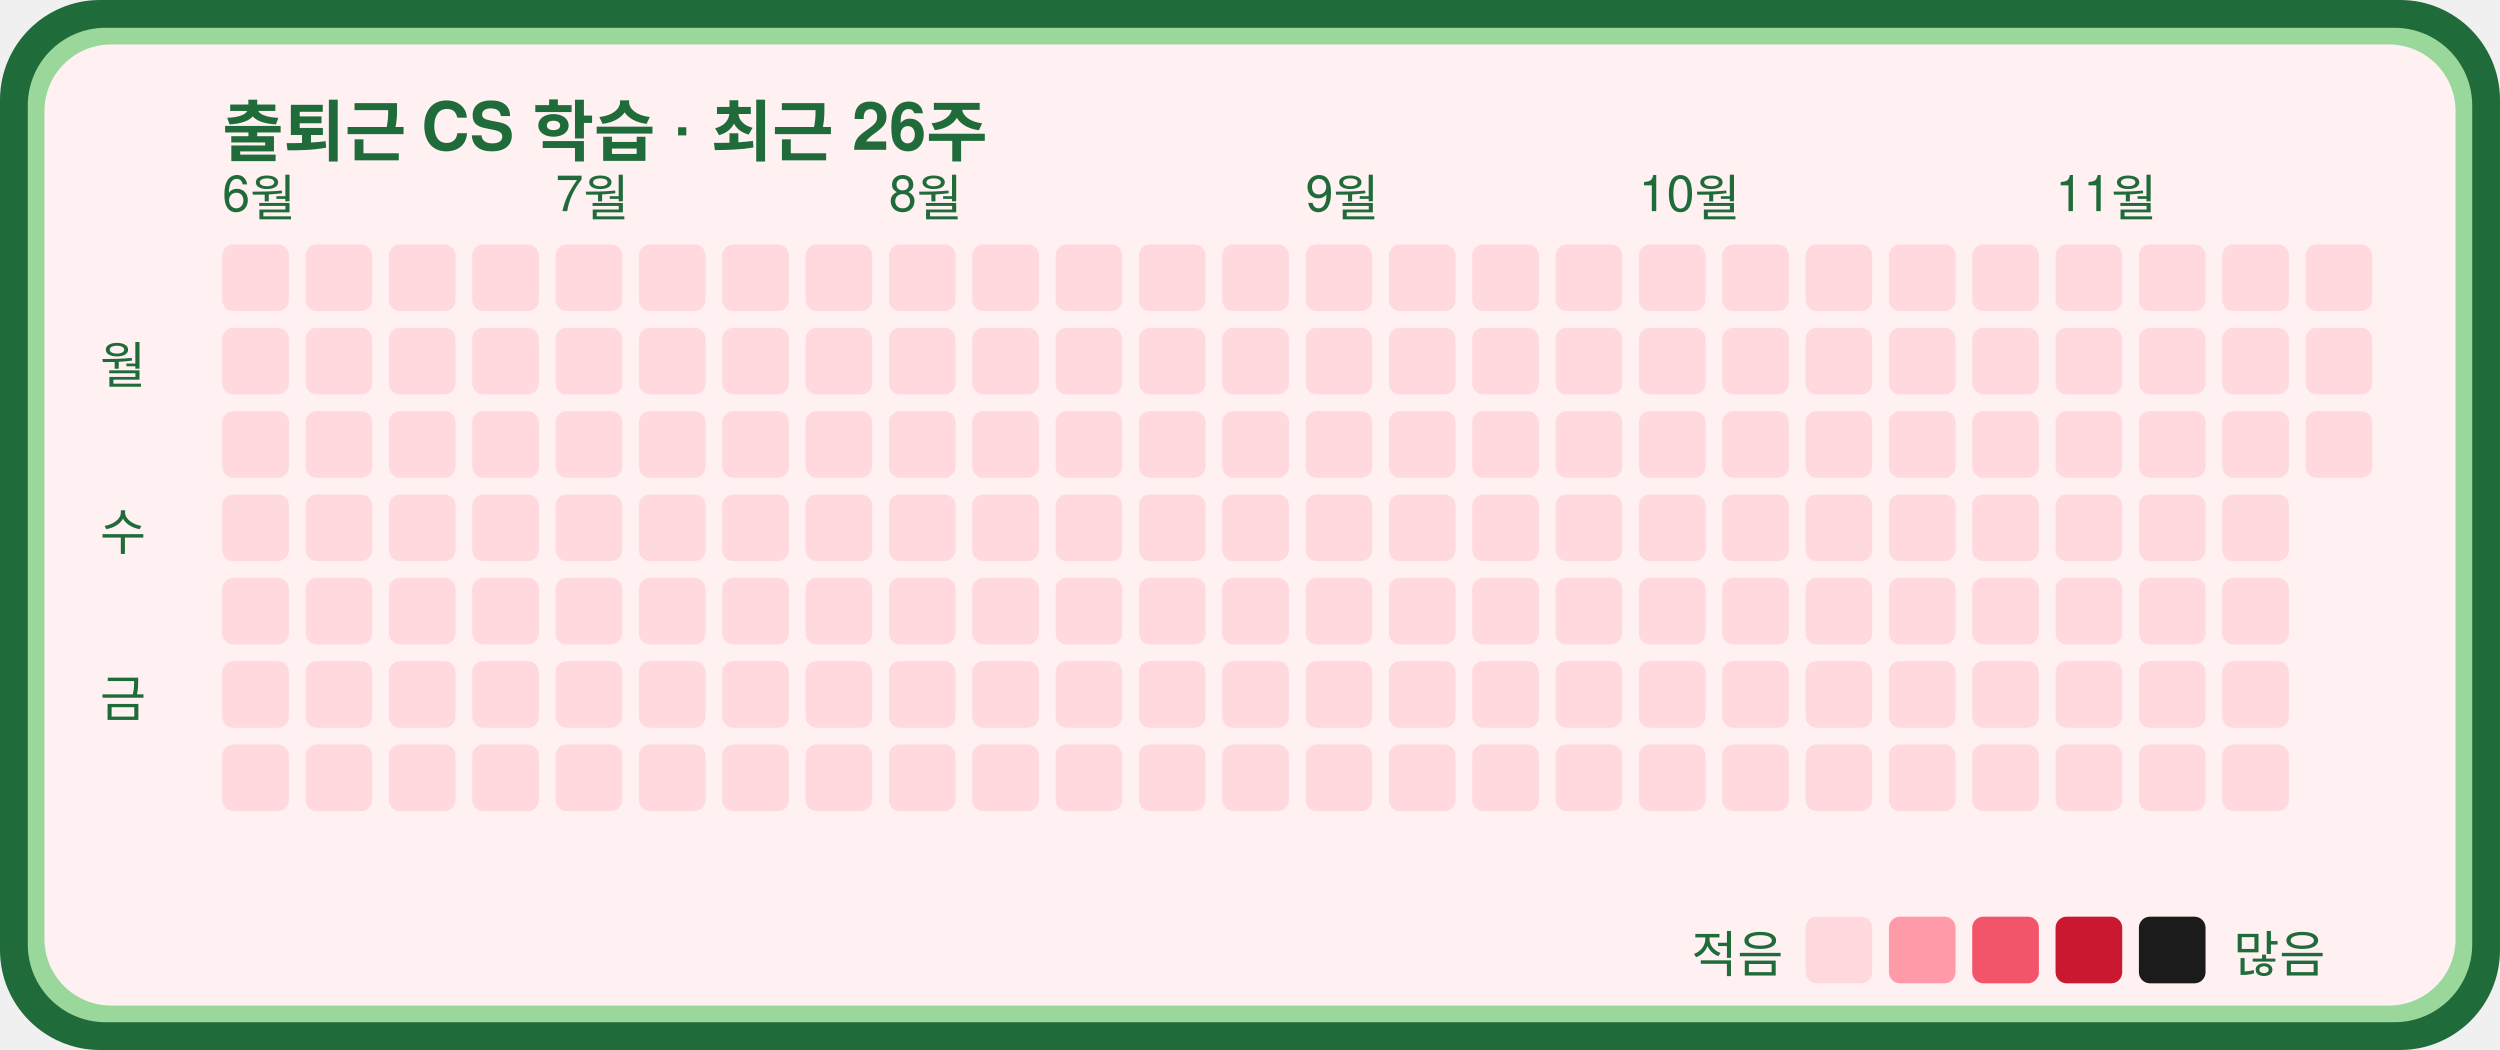
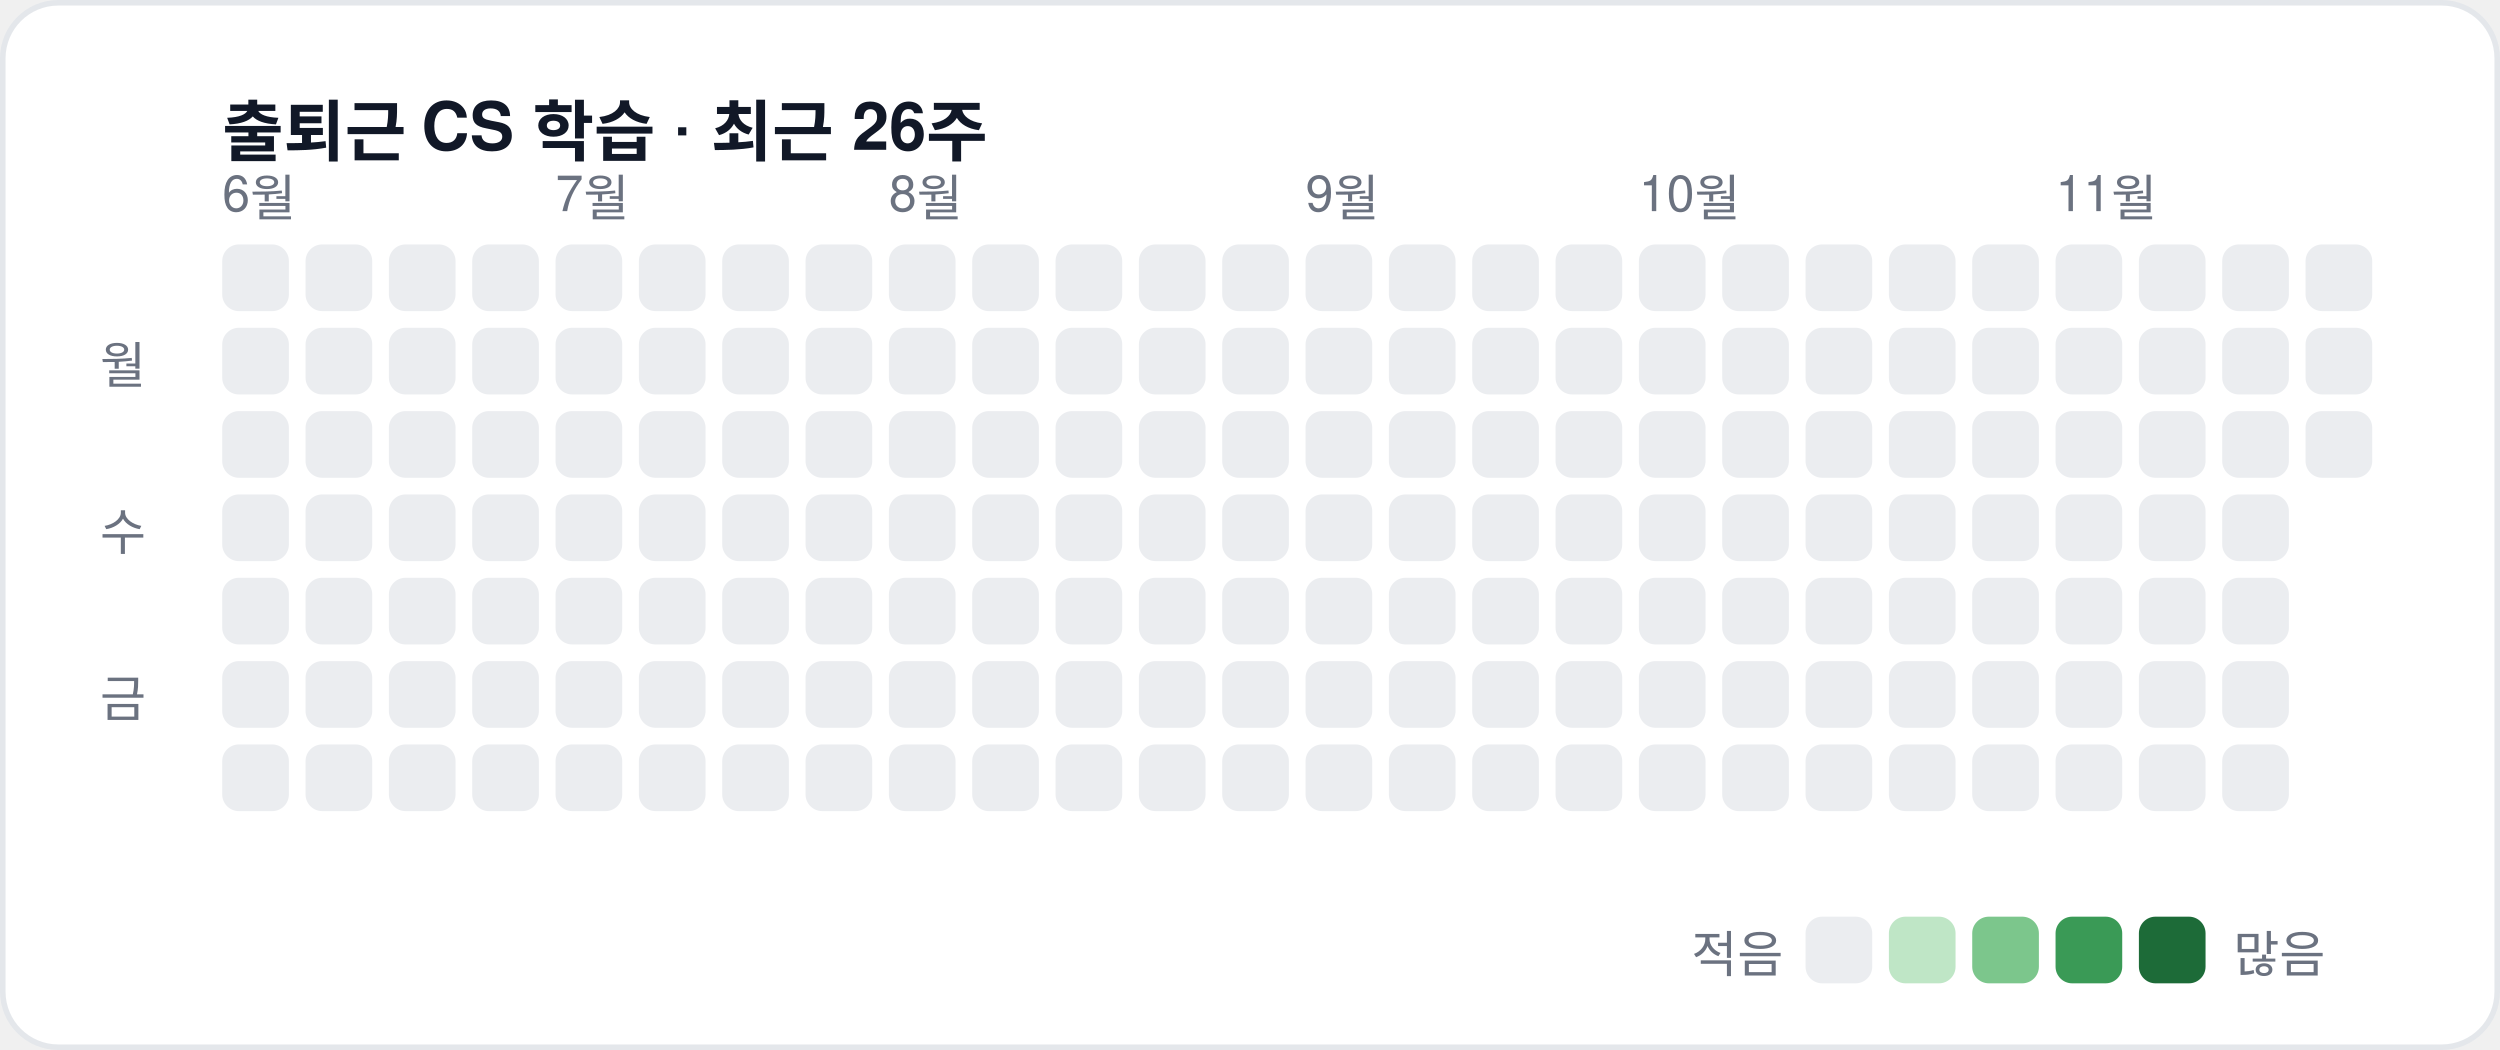
<svg xmlns="http://www.w3.org/2000/svg" width="450" height="189" viewBox="0 0 450 189" font-family="-apple-system,Segoe UI,Helvetica,Arial,sans-serif">
-   <rect x="0" y="0" width="450" height="189" rx="18" fill="#1f6b3a" />
-   <rect x="5" y="5" width="440" height="179" rx="14" fill="#9ad79a" />
-   <rect x="8" y="8" width="434" height="173" rx="12" fill="#fff1f2" />
-   <text x="40" y="28" font-size="12" font-weight="700" fill="#1f6b3a">출퇴근 CS 학습 · 최근 26주</text>
-   <text x="18" y="69" font-size="9" fill="#1f6b3a">월</text>
-   <text x="18" y="99" font-size="9" fill="#1f6b3a">수</text>
-   <text x="18" y="129" font-size="9" fill="#1f6b3a">금</text>
-   <text x="40" y="38" font-size="9" fill="#1f6b3a">6월</text>
-   <rect x="40" y="44" width="12" height="12" rx="2" fill="#ffd9dd" />
-   <rect x="40" y="59" width="12" height="12" rx="2" fill="#ffd9dd" />
-   <rect x="40" y="74" width="12" height="12" rx="2" fill="#ffd9dd" />
-   <rect x="40" y="89" width="12" height="12" rx="2" fill="#ffd9dd" />
-   <rect x="40" y="104" width="12" height="12" rx="2" fill="#ffd9dd" />
-   <rect x="40" y="119" width="12" height="12" rx="2" fill="#ffd9dd" />
-   <rect x="40" y="134" width="12" height="12" rx="2" fill="#ffd9dd" />
-   <rect x="55" y="44" width="12" height="12" rx="2" fill="#ffd9dd" />
-   <rect x="55" y="59" width="12" height="12" rx="2" fill="#ffd9dd" />
-   <rect x="55" y="74" width="12" height="12" rx="2" fill="#ffd9dd" />
-   <rect x="55" y="89" width="12" height="12" rx="2" fill="#ffd9dd" />
-   <rect x="55" y="104" width="12" height="12" rx="2" fill="#ffd9dd" />
-   <rect x="55" y="119" width="12" height="12" rx="2" fill="#ffd9dd" />
-   <rect x="55" y="134" width="12" height="12" rx="2" fill="#ffd9dd" />
-   <rect x="70" y="44" width="12" height="12" rx="2" fill="#ffd9dd" />
-   <rect x="70" y="59" width="12" height="12" rx="2" fill="#ffd9dd" />
-   <rect x="70" y="74" width="12" height="12" rx="2" fill="#ffd9dd" />
-   <rect x="70" y="89" width="12" height="12" rx="2" fill="#ffd9dd" />
-   <rect x="70" y="104" width="12" height="12" rx="2" fill="#ffd9dd" />
-   <rect x="70" y="119" width="12" height="12" rx="2" fill="#ffd9dd" />
-   <rect x="70" y="134" width="12" height="12" rx="2" fill="#ffd9dd" />
-   <rect x="85" y="44" width="12" height="12" rx="2" fill="#ffd9dd" />
-   <rect x="85" y="59" width="12" height="12" rx="2" fill="#ffd9dd" />
-   <rect x="85" y="74" width="12" height="12" rx="2" fill="#ffd9dd" />
-   <rect x="85" y="89" width="12" height="12" rx="2" fill="#ffd9dd" />
-   <rect x="85" y="104" width="12" height="12" rx="2" fill="#ffd9dd" />
-   <rect x="85" y="119" width="12" height="12" rx="2" fill="#ffd9dd" />
-   <rect x="85" y="134" width="12" height="12" rx="2" fill="#ffd9dd" />
-   <text x="100" y="38" font-size="9" fill="#1f6b3a">7월</text>
-   <rect x="100" y="44" width="12" height="12" rx="2" fill="#ffd9dd" />
-   <rect x="100" y="59" width="12" height="12" rx="2" fill="#ffd9dd" />
-   <rect x="100" y="74" width="12" height="12" rx="2" fill="#ffd9dd" />
-   <rect x="100" y="89" width="12" height="12" rx="2" fill="#ffd9dd" />
-   <rect x="100" y="104" width="12" height="12" rx="2" fill="#ffd9dd" />
-   <rect x="100" y="119" width="12" height="12" rx="2" fill="#ffd9dd" />
-   <rect x="100" y="134" width="12" height="12" rx="2" fill="#ffd9dd" />
-   <rect x="115" y="44" width="12" height="12" rx="2" fill="#ffd9dd" />
-   <rect x="115" y="59" width="12" height="12" rx="2" fill="#ffd9dd" />
-   <rect x="115" y="74" width="12" height="12" rx="2" fill="#ffd9dd" />
-   <rect x="115" y="89" width="12" height="12" rx="2" fill="#ffd9dd" />
-   <rect x="115" y="104" width="12" height="12" rx="2" fill="#ffd9dd" />
-   <rect x="115" y="119" width="12" height="12" rx="2" fill="#ffd9dd" />
-   <rect x="115" y="134" width="12" height="12" rx="2" fill="#ffd9dd" />
-   <rect x="130" y="44" width="12" height="12" rx="2" fill="#ffd9dd" />
-   <rect x="130" y="59" width="12" height="12" rx="2" fill="#ffd9dd" />
-   <rect x="130" y="74" width="12" height="12" rx="2" fill="#ffd9dd" />
-   <rect x="130" y="89" width="12" height="12" rx="2" fill="#ffd9dd" />
-   <rect x="130" y="104" width="12" height="12" rx="2" fill="#ffd9dd" />
-   <rect x="130" y="119" width="12" height="12" rx="2" fill="#ffd9dd" />
-   <rect x="130" y="134" width="12" height="12" rx="2" fill="#ffd9dd" />
-   <rect x="145" y="44" width="12" height="12" rx="2" fill="#ffd9dd" />
-   <rect x="145" y="59" width="12" height="12" rx="2" fill="#ffd9dd" />
-   <rect x="145" y="74" width="12" height="12" rx="2" fill="#ffd9dd" />
-   <rect x="145" y="89" width="12" height="12" rx="2" fill="#ffd9dd" />
-   <rect x="145" y="104" width="12" height="12" rx="2" fill="#ffd9dd" />
-   <rect x="145" y="119" width="12" height="12" rx="2" fill="#ffd9dd" />
-   <rect x="145" y="134" width="12" height="12" rx="2" fill="#ffd9dd" />
-   <text x="160" y="38" font-size="9" fill="#1f6b3a">8월</text>
-   <rect x="160" y="44" width="12" height="12" rx="2" fill="#ffd9dd" />
-   <rect x="160" y="59" width="12" height="12" rx="2" fill="#ffd9dd" />
-   <rect x="160" y="74" width="12" height="12" rx="2" fill="#ffd9dd" />
-   <rect x="160" y="89" width="12" height="12" rx="2" fill="#ffd9dd" />
-   <rect x="160" y="104" width="12" height="12" rx="2" fill="#ffd9dd" />
-   <rect x="160" y="119" width="12" height="12" rx="2" fill="#ffd9dd" />
-   <rect x="160" y="134" width="12" height="12" rx="2" fill="#ffd9dd" />
-   <rect x="175" y="44" width="12" height="12" rx="2" fill="#ffd9dd" />
-   <rect x="175" y="59" width="12" height="12" rx="2" fill="#ffd9dd" />
-   <rect x="175" y="74" width="12" height="12" rx="2" fill="#ffd9dd" />
-   <rect x="175" y="89" width="12" height="12" rx="2" fill="#ffd9dd" />
-   <rect x="175" y="104" width="12" height="12" rx="2" fill="#ffd9dd" />
-   <rect x="175" y="119" width="12" height="12" rx="2" fill="#ffd9dd" />
-   <rect x="175" y="134" width="12" height="12" rx="2" fill="#ffd9dd" />
-   <rect x="190" y="44" width="12" height="12" rx="2" fill="#ffd9dd" />
-   <rect x="190" y="59" width="12" height="12" rx="2" fill="#ffd9dd" />
-   <rect x="190" y="74" width="12" height="12" rx="2" fill="#ffd9dd" />
-   <rect x="190" y="89" width="12" height="12" rx="2" fill="#ffd9dd" />
-   <rect x="190" y="104" width="12" height="12" rx="2" fill="#ffd9dd" />
-   <rect x="190" y="119" width="12" height="12" rx="2" fill="#ffd9dd" />
-   <rect x="190" y="134" width="12" height="12" rx="2" fill="#ffd9dd" />
-   <rect x="205" y="44" width="12" height="12" rx="2" fill="#ffd9dd" />
-   <rect x="205" y="59" width="12" height="12" rx="2" fill="#ffd9dd" />
-   <rect x="205" y="74" width="12" height="12" rx="2" fill="#ffd9dd" />
-   <rect x="205" y="89" width="12" height="12" rx="2" fill="#ffd9dd" />
-   <rect x="205" y="104" width="12" height="12" rx="2" fill="#ffd9dd" />
-   <rect x="205" y="119" width="12" height="12" rx="2" fill="#ffd9dd" />
-   <rect x="205" y="134" width="12" height="12" rx="2" fill="#ffd9dd" />
-   <rect x="220" y="44" width="12" height="12" rx="2" fill="#ffd9dd" />
-   <rect x="220" y="59" width="12" height="12" rx="2" fill="#ffd9dd" />
-   <rect x="220" y="74" width="12" height="12" rx="2" fill="#ffd9dd" />
-   <rect x="220" y="89" width="12" height="12" rx="2" fill="#ffd9dd" />
-   <rect x="220" y="104" width="12" height="12" rx="2" fill="#ffd9dd" />
-   <rect x="220" y="119" width="12" height="12" rx="2" fill="#ffd9dd" />
-   <rect x="220" y="134" width="12" height="12" rx="2" fill="#ffd9dd" />
-   <text x="235" y="38" font-size="9" fill="#1f6b3a">9월</text>
-   <rect x="235" y="44" width="12" height="12" rx="2" fill="#ffd9dd" />
-   <rect x="235" y="59" width="12" height="12" rx="2" fill="#ffd9dd" />
-   <rect x="235" y="74" width="12" height="12" rx="2" fill="#ffd9dd" />
-   <rect x="235" y="89" width="12" height="12" rx="2" fill="#ffd9dd" />
-   <rect x="235" y="104" width="12" height="12" rx="2" fill="#ffd9dd" />
-   <rect x="235" y="119" width="12" height="12" rx="2" fill="#ffd9dd" />
-   <rect x="235" y="134" width="12" height="12" rx="2" fill="#ffd9dd" />
-   <rect x="250" y="44" width="12" height="12" rx="2" fill="#ffd9dd" />
-   <rect x="250" y="59" width="12" height="12" rx="2" fill="#ffd9dd" />
-   <rect x="250" y="74" width="12" height="12" rx="2" fill="#ffd9dd" />
-   <rect x="250" y="89" width="12" height="12" rx="2" fill="#ffd9dd" />
-   <rect x="250" y="104" width="12" height="12" rx="2" fill="#ffd9dd" />
-   <rect x="250" y="119" width="12" height="12" rx="2" fill="#ffd9dd" />
-   <rect x="250" y="134" width="12" height="12" rx="2" fill="#ffd9dd" />
-   <rect x="265" y="44" width="12" height="12" rx="2" fill="#ffd9dd" />
-   <rect x="265" y="59" width="12" height="12" rx="2" fill="#ffd9dd" />
-   <rect x="265" y="74" width="12" height="12" rx="2" fill="#ffd9dd" />
-   <rect x="265" y="89" width="12" height="12" rx="2" fill="#ffd9dd" />
-   <rect x="265" y="104" width="12" height="12" rx="2" fill="#ffd9dd" />
-   <rect x="265" y="119" width="12" height="12" rx="2" fill="#ffd9dd" />
-   <rect x="265" y="134" width="12" height="12" rx="2" fill="#ffd9dd" />
-   <rect x="280" y="44" width="12" height="12" rx="2" fill="#ffd9dd" />
-   <rect x="280" y="59" width="12" height="12" rx="2" fill="#ffd9dd" />
-   <rect x="280" y="74" width="12" height="12" rx="2" fill="#ffd9dd" />
-   <rect x="280" y="89" width="12" height="12" rx="2" fill="#ffd9dd" />
-   <rect x="280" y="104" width="12" height="12" rx="2" fill="#ffd9dd" />
-   <rect x="280" y="119" width="12" height="12" rx="2" fill="#ffd9dd" />
-   <rect x="280" y="134" width="12" height="12" rx="2" fill="#ffd9dd" />
-   <text x="295" y="38" font-size="9" fill="#1f6b3a">10월</text>
-   <rect x="295" y="44" width="12" height="12" rx="2" fill="#ffd9dd" />
-   <rect x="295" y="59" width="12" height="12" rx="2" fill="#ffd9dd" />
-   <rect x="295" y="74" width="12" height="12" rx="2" fill="#ffd9dd" />
-   <rect x="295" y="89" width="12" height="12" rx="2" fill="#ffd9dd" />
-   <rect x="295" y="104" width="12" height="12" rx="2" fill="#ffd9dd" />
-   <rect x="295" y="119" width="12" height="12" rx="2" fill="#ffd9dd" />
-   <rect x="295" y="134" width="12" height="12" rx="2" fill="#ffd9dd" />
-   <rect x="310" y="44" width="12" height="12" rx="2" fill="#ffd9dd" />
-   <rect x="310" y="59" width="12" height="12" rx="2" fill="#ffd9dd" />
-   <rect x="310" y="74" width="12" height="12" rx="2" fill="#ffd9dd" />
-   <rect x="310" y="89" width="12" height="12" rx="2" fill="#ffd9dd" />
-   <rect x="310" y="104" width="12" height="12" rx="2" fill="#ffd9dd" />
-   <rect x="310" y="119" width="12" height="12" rx="2" fill="#ffd9dd" />
-   <rect x="310" y="134" width="12" height="12" rx="2" fill="#ffd9dd" />
-   <rect x="325" y="44" width="12" height="12" rx="2" fill="#ffd9dd" />
-   <rect x="325" y="59" width="12" height="12" rx="2" fill="#ffd9dd" />
-   <rect x="325" y="74" width="12" height="12" rx="2" fill="#ffd9dd" />
-   <rect x="325" y="89" width="12" height="12" rx="2" fill="#ffd9dd" />
-   <rect x="325" y="104" width="12" height="12" rx="2" fill="#ffd9dd" />
-   <rect x="325" y="119" width="12" height="12" rx="2" fill="#ffd9dd" />
-   <rect x="325" y="134" width="12" height="12" rx="2" fill="#ffd9dd" />
-   <rect x="340" y="44" width="12" height="12" rx="2" fill="#ffd9dd" />
-   <rect x="340" y="59" width="12" height="12" rx="2" fill="#ffd9dd" />
-   <rect x="340" y="74" width="12" height="12" rx="2" fill="#ffd9dd" />
-   <rect x="340" y="89" width="12" height="12" rx="2" fill="#ffd9dd" />
-   <rect x="340" y="104" width="12" height="12" rx="2" fill="#ffd9dd" />
-   <rect x="340" y="119" width="12" height="12" rx="2" fill="#ffd9dd" />
-   <rect x="340" y="134" width="12" height="12" rx="2" fill="#ffd9dd" />
-   <rect x="355" y="44" width="12" height="12" rx="2" fill="#ffd9dd" />
-   <rect x="355" y="59" width="12" height="12" rx="2" fill="#ffd9dd" />
-   <rect x="355" y="74" width="12" height="12" rx="2" fill="#ffd9dd" />
-   <rect x="355" y="89" width="12" height="12" rx="2" fill="#ffd9dd" />
-   <rect x="355" y="104" width="12" height="12" rx="2" fill="#ffd9dd" />
-   <rect x="355" y="119" width="12" height="12" rx="2" fill="#ffd9dd" />
-   <rect x="355" y="134" width="12" height="12" rx="2" fill="#ffd9dd" />
-   <text x="370" y="38" font-size="9" fill="#1f6b3a">11월</text>
-   <rect x="370" y="44" width="12" height="12" rx="2" fill="#ffd9dd" />
-   <rect x="370" y="59" width="12" height="12" rx="2" fill="#ffd9dd" />
-   <rect x="370" y="74" width="12" height="12" rx="2" fill="#ffd9dd" />
-   <rect x="370" y="89" width="12" height="12" rx="2" fill="#ffd9dd" />
-   <rect x="370" y="104" width="12" height="12" rx="2" fill="#ffd9dd" />
-   <rect x="370" y="119" width="12" height="12" rx="2" fill="#ffd9dd" />
-   <rect x="370" y="134" width="12" height="12" rx="2" fill="#ffd9dd" />
-   <rect x="385" y="44" width="12" height="12" rx="2" fill="#ffd9dd" />
-   <rect x="385" y="59" width="12" height="12" rx="2" fill="#ffd9dd" />
-   <rect x="385" y="74" width="12" height="12" rx="2" fill="#ffd9dd" />
-   <rect x="385" y="89" width="12" height="12" rx="2" fill="#ffd9dd" />
-   <rect x="385" y="104" width="12" height="12" rx="2" fill="#ffd9dd" />
-   <rect x="385" y="119" width="12" height="12" rx="2" fill="#ffd9dd" />
-   <rect x="385" y="134" width="12" height="12" rx="2" fill="#ffd9dd" />
-   <rect x="400" y="44" width="12" height="12" rx="2" fill="#ffd9dd" />
-   <rect x="400" y="59" width="12" height="12" rx="2" fill="#ffd9dd" />
-   <rect x="400" y="74" width="12" height="12" rx="2" fill="#ffd9dd" />
-   <rect x="400" y="89" width="12" height="12" rx="2" fill="#ffd9dd" />
-   <rect x="400" y="104" width="12" height="12" rx="2" fill="#ffd9dd" />
-   <rect x="400" y="119" width="12" height="12" rx="2" fill="#ffd9dd" />
-   <rect x="400" y="134" width="12" height="12" rx="2" fill="#ffd9dd" />
-   <rect x="415" y="44" width="12" height="12" rx="2" fill="#ffd9dd" />
-   <rect x="415" y="59" width="12" height="12" rx="2" fill="#ffd9dd" />
-   <rect x="415" y="74" width="12" height="12" rx="2" fill="#ffd9dd" />
-   <text x="321" y="175" font-size="9" fill="#1f6b3a" text-anchor="end">적음</text>
-   <rect x="325" y="165" width="12" height="12" rx="2" fill="#ffd9dd" />
-   <rect x="340" y="165" width="12" height="12" rx="2" fill="#ff9aa8" />
-   <rect x="355" y="165" width="12" height="12" rx="2" fill="#f2546a" />
-   <rect x="370" y="165" width="12" height="12" rx="2" fill="#c9182f" />
-   <rect x="385" y="165" width="12" height="12" rx="2" fill="#1b1b1b" />
-   <text x="402" y="175" font-size="9" fill="#1f6b3a">많음</text>
+   <rect x="0.5" y="0.5" width="449" height="188" rx="10" fill="#ffffff" stroke="#e4e7eb" />
+   <text x="40" y="28" font-size="12" font-weight="600" fill="#111827">출퇴근 CS 학습 · 최근 26주</text>
+   <text x="18" y="69" font-size="9" fill="#6b7280">월</text>
+   <text x="18" y="99" font-size="9" fill="#6b7280">수</text>
+   <text x="18" y="129" font-size="9" fill="#6b7280">금</text>
+   <text x="40" y="38" font-size="9" fill="#6b7280">6월</text>
+   <rect x="40" y="44" width="12" height="12" rx="3" fill="#ebedf0" />
+   <rect x="40" y="59" width="12" height="12" rx="3" fill="#ebedf0" />
+   <rect x="40" y="74" width="12" height="12" rx="3" fill="#ebedf0" />
+   <rect x="40" y="89" width="12" height="12" rx="3" fill="#ebedf0" />
+   <rect x="40" y="104" width="12" height="12" rx="3" fill="#ebedf0" />
+   <rect x="40" y="119" width="12" height="12" rx="3" fill="#ebedf0" />
+   <rect x="40" y="134" width="12" height="12" rx="3" fill="#ebedf0" />
+   <rect x="55" y="44" width="12" height="12" rx="3" fill="#ebedf0" />
+   <rect x="55" y="59" width="12" height="12" rx="3" fill="#ebedf0" />
+   <rect x="55" y="74" width="12" height="12" rx="3" fill="#ebedf0" />
+   <rect x="55" y="89" width="12" height="12" rx="3" fill="#ebedf0" />
+   <rect x="55" y="104" width="12" height="12" rx="3" fill="#ebedf0" />
+   <rect x="55" y="119" width="12" height="12" rx="3" fill="#ebedf0" />
+   <rect x="55" y="134" width="12" height="12" rx="3" fill="#ebedf0" />
+   <rect x="70" y="44" width="12" height="12" rx="3" fill="#ebedf0" />
+   <rect x="70" y="59" width="12" height="12" rx="3" fill="#ebedf0" />
+   <rect x="70" y="74" width="12" height="12" rx="3" fill="#ebedf0" />
+   <rect x="70" y="89" width="12" height="12" rx="3" fill="#ebedf0" />
+   <rect x="70" y="104" width="12" height="12" rx="3" fill="#ebedf0" />
+   <rect x="70" y="119" width="12" height="12" rx="3" fill="#ebedf0" />
+   <rect x="70" y="134" width="12" height="12" rx="3" fill="#ebedf0" />
+   <rect x="85" y="44" width="12" height="12" rx="3" fill="#ebedf0" />
+   <rect x="85" y="59" width="12" height="12" rx="3" fill="#ebedf0" />
+   <rect x="85" y="74" width="12" height="12" rx="3" fill="#ebedf0" />
+   <rect x="85" y="89" width="12" height="12" rx="3" fill="#ebedf0" />
+   <rect x="85" y="104" width="12" height="12" rx="3" fill="#ebedf0" />
+   <rect x="85" y="119" width="12" height="12" rx="3" fill="#ebedf0" />
+   <rect x="85" y="134" width="12" height="12" rx="3" fill="#ebedf0" />
+   <text x="100" y="38" font-size="9" fill="#6b7280">7월</text>
+   <rect x="100" y="44" width="12" height="12" rx="3" fill="#ebedf0" />
+   <rect x="100" y="59" width="12" height="12" rx="3" fill="#ebedf0" />
+   <rect x="100" y="74" width="12" height="12" rx="3" fill="#ebedf0" />
+   <rect x="100" y="89" width="12" height="12" rx="3" fill="#ebedf0" />
+   <rect x="100" y="104" width="12" height="12" rx="3" fill="#ebedf0" />
+   <rect x="100" y="119" width="12" height="12" rx="3" fill="#ebedf0" />
+   <rect x="100" y="134" width="12" height="12" rx="3" fill="#ebedf0" />
+   <rect x="115" y="44" width="12" height="12" rx="3" fill="#ebedf0" />
+   <rect x="115" y="59" width="12" height="12" rx="3" fill="#ebedf0" />
+   <rect x="115" y="74" width="12" height="12" rx="3" fill="#ebedf0" />
+   <rect x="115" y="89" width="12" height="12" rx="3" fill="#ebedf0" />
+   <rect x="115" y="104" width="12" height="12" rx="3" fill="#ebedf0" />
+   <rect x="115" y="119" width="12" height="12" rx="3" fill="#ebedf0" />
+   <rect x="115" y="134" width="12" height="12" rx="3" fill="#ebedf0" />
+   <rect x="130" y="44" width="12" height="12" rx="3" fill="#ebedf0" />
+   <rect x="130" y="59" width="12" height="12" rx="3" fill="#ebedf0" />
+   <rect x="130" y="74" width="12" height="12" rx="3" fill="#ebedf0" />
+   <rect x="130" y="89" width="12" height="12" rx="3" fill="#ebedf0" />
+   <rect x="130" y="104" width="12" height="12" rx="3" fill="#ebedf0" />
+   <rect x="130" y="119" width="12" height="12" rx="3" fill="#ebedf0" />
+   <rect x="130" y="134" width="12" height="12" rx="3" fill="#ebedf0" />
+   <rect x="145" y="44" width="12" height="12" rx="3" fill="#ebedf0" />
+   <rect x="145" y="59" width="12" height="12" rx="3" fill="#ebedf0" />
+   <rect x="145" y="74" width="12" height="12" rx="3" fill="#ebedf0" />
+   <rect x="145" y="89" width="12" height="12" rx="3" fill="#ebedf0" />
+   <rect x="145" y="104" width="12" height="12" rx="3" fill="#ebedf0" />
+   <rect x="145" y="119" width="12" height="12" rx="3" fill="#ebedf0" />
+   <rect x="145" y="134" width="12" height="12" rx="3" fill="#ebedf0" />
+   <text x="160" y="38" font-size="9" fill="#6b7280">8월</text>
+   <rect x="160" y="44" width="12" height="12" rx="3" fill="#ebedf0" />
+   <rect x="160" y="59" width="12" height="12" rx="3" fill="#ebedf0" />
+   <rect x="160" y="74" width="12" height="12" rx="3" fill="#ebedf0" />
+   <rect x="160" y="89" width="12" height="12" rx="3" fill="#ebedf0" />
+   <rect x="160" y="104" width="12" height="12" rx="3" fill="#ebedf0" />
+   <rect x="160" y="119" width="12" height="12" rx="3" fill="#ebedf0" />
+   <rect x="160" y="134" width="12" height="12" rx="3" fill="#ebedf0" />
+   <rect x="175" y="44" width="12" height="12" rx="3" fill="#ebedf0" />
+   <rect x="175" y="59" width="12" height="12" rx="3" fill="#ebedf0" />
+   <rect x="175" y="74" width="12" height="12" rx="3" fill="#ebedf0" />
+   <rect x="175" y="89" width="12" height="12" rx="3" fill="#ebedf0" />
+   <rect x="175" y="104" width="12" height="12" rx="3" fill="#ebedf0" />
+   <rect x="175" y="119" width="12" height="12" rx="3" fill="#ebedf0" />
+   <rect x="175" y="134" width="12" height="12" rx="3" fill="#ebedf0" />
+   <rect x="190" y="44" width="12" height="12" rx="3" fill="#ebedf0" />
+   <rect x="190" y="59" width="12" height="12" rx="3" fill="#ebedf0" />
+   <rect x="190" y="74" width="12" height="12" rx="3" fill="#ebedf0" />
+   <rect x="190" y="89" width="12" height="12" rx="3" fill="#ebedf0" />
+   <rect x="190" y="104" width="12" height="12" rx="3" fill="#ebedf0" />
+   <rect x="190" y="119" width="12" height="12" rx="3" fill="#ebedf0" />
+   <rect x="190" y="134" width="12" height="12" rx="3" fill="#ebedf0" />
+   <rect x="205" y="44" width="12" height="12" rx="3" fill="#ebedf0" />
+   <rect x="205" y="59" width="12" height="12" rx="3" fill="#ebedf0" />
+   <rect x="205" y="74" width="12" height="12" rx="3" fill="#ebedf0" />
+   <rect x="205" y="89" width="12" height="12" rx="3" fill="#ebedf0" />
+   <rect x="205" y="104" width="12" height="12" rx="3" fill="#ebedf0" />
+   <rect x="205" y="119" width="12" height="12" rx="3" fill="#ebedf0" />
+   <rect x="205" y="134" width="12" height="12" rx="3" fill="#ebedf0" />
+   <rect x="220" y="44" width="12" height="12" rx="3" fill="#ebedf0" />
+   <rect x="220" y="59" width="12" height="12" rx="3" fill="#ebedf0" />
+   <rect x="220" y="74" width="12" height="12" rx="3" fill="#ebedf0" />
+   <rect x="220" y="89" width="12" height="12" rx="3" fill="#ebedf0" />
+   <rect x="220" y="104" width="12" height="12" rx="3" fill="#ebedf0" />
+   <rect x="220" y="119" width="12" height="12" rx="3" fill="#ebedf0" />
+   <rect x="220" y="134" width="12" height="12" rx="3" fill="#ebedf0" />
+   <text x="235" y="38" font-size="9" fill="#6b7280">9월</text>
+   <rect x="235" y="44" width="12" height="12" rx="3" fill="#ebedf0" />
+   <rect x="235" y="59" width="12" height="12" rx="3" fill="#ebedf0" />
+   <rect x="235" y="74" width="12" height="12" rx="3" fill="#ebedf0" />
+   <rect x="235" y="89" width="12" height="12" rx="3" fill="#ebedf0" />
+   <rect x="235" y="104" width="12" height="12" rx="3" fill="#ebedf0" />
+   <rect x="235" y="119" width="12" height="12" rx="3" fill="#ebedf0" />
+   <rect x="235" y="134" width="12" height="12" rx="3" fill="#ebedf0" />
+   <rect x="250" y="44" width="12" height="12" rx="3" fill="#ebedf0" />
+   <rect x="250" y="59" width="12" height="12" rx="3" fill="#ebedf0" />
+   <rect x="250" y="74" width="12" height="12" rx="3" fill="#ebedf0" />
+   <rect x="250" y="89" width="12" height="12" rx="3" fill="#ebedf0" />
+   <rect x="250" y="104" width="12" height="12" rx="3" fill="#ebedf0" />
+   <rect x="250" y="119" width="12" height="12" rx="3" fill="#ebedf0" />
+   <rect x="250" y="134" width="12" height="12" rx="3" fill="#ebedf0" />
+   <rect x="265" y="44" width="12" height="12" rx="3" fill="#ebedf0" />
+   <rect x="265" y="59" width="12" height="12" rx="3" fill="#ebedf0" />
+   <rect x="265" y="74" width="12" height="12" rx="3" fill="#ebedf0" />
+   <rect x="265" y="89" width="12" height="12" rx="3" fill="#ebedf0" />
+   <rect x="265" y="104" width="12" height="12" rx="3" fill="#ebedf0" />
+   <rect x="265" y="119" width="12" height="12" rx="3" fill="#ebedf0" />
+   <rect x="265" y="134" width="12" height="12" rx="3" fill="#ebedf0" />
+   <rect x="280" y="44" width="12" height="12" rx="3" fill="#ebedf0" />
+   <rect x="280" y="59" width="12" height="12" rx="3" fill="#ebedf0" />
+   <rect x="280" y="74" width="12" height="12" rx="3" fill="#ebedf0" />
+   <rect x="280" y="89" width="12" height="12" rx="3" fill="#ebedf0" />
+   <rect x="280" y="104" width="12" height="12" rx="3" fill="#ebedf0" />
+   <rect x="280" y="119" width="12" height="12" rx="3" fill="#ebedf0" />
+   <rect x="280" y="134" width="12" height="12" rx="3" fill="#ebedf0" />
+   <text x="295" y="38" font-size="9" fill="#6b7280">10월</text>
+   <rect x="295" y="44" width="12" height="12" rx="3" fill="#ebedf0" />
+   <rect x="295" y="59" width="12" height="12" rx="3" fill="#ebedf0" />
+   <rect x="295" y="74" width="12" height="12" rx="3" fill="#ebedf0" />
+   <rect x="295" y="89" width="12" height="12" rx="3" fill="#ebedf0" />
+   <rect x="295" y="104" width="12" height="12" rx="3" fill="#ebedf0" />
+   <rect x="295" y="119" width="12" height="12" rx="3" fill="#ebedf0" />
+   <rect x="295" y="134" width="12" height="12" rx="3" fill="#ebedf0" />
+   <rect x="310" y="44" width="12" height="12" rx="3" fill="#ebedf0" />
+   <rect x="310" y="59" width="12" height="12" rx="3" fill="#ebedf0" />
+   <rect x="310" y="74" width="12" height="12" rx="3" fill="#ebedf0" />
+   <rect x="310" y="89" width="12" height="12" rx="3" fill="#ebedf0" />
+   <rect x="310" y="104" width="12" height="12" rx="3" fill="#ebedf0" />
+   <rect x="310" y="119" width="12" height="12" rx="3" fill="#ebedf0" />
+   <rect x="310" y="134" width="12" height="12" rx="3" fill="#ebedf0" />
+   <rect x="325" y="44" width="12" height="12" rx="3" fill="#ebedf0" />
+   <rect x="325" y="59" width="12" height="12" rx="3" fill="#ebedf0" />
+   <rect x="325" y="74" width="12" height="12" rx="3" fill="#ebedf0" />
+   <rect x="325" y="89" width="12" height="12" rx="3" fill="#ebedf0" />
+   <rect x="325" y="104" width="12" height="12" rx="3" fill="#ebedf0" />
+   <rect x="325" y="119" width="12" height="12" rx="3" fill="#ebedf0" />
+   <rect x="325" y="134" width="12" height="12" rx="3" fill="#ebedf0" />
+   <rect x="340" y="44" width="12" height="12" rx="3" fill="#ebedf0" />
+   <rect x="340" y="59" width="12" height="12" rx="3" fill="#ebedf0" />
+   <rect x="340" y="74" width="12" height="12" rx="3" fill="#ebedf0" />
+   <rect x="340" y="89" width="12" height="12" rx="3" fill="#ebedf0" />
+   <rect x="340" y="104" width="12" height="12" rx="3" fill="#ebedf0" />
+   <rect x="340" y="119" width="12" height="12" rx="3" fill="#ebedf0" />
+   <rect x="340" y="134" width="12" height="12" rx="3" fill="#ebedf0" />
+   <rect x="355" y="44" width="12" height="12" rx="3" fill="#ebedf0" />
+   <rect x="355" y="59" width="12" height="12" rx="3" fill="#ebedf0" />
+   <rect x="355" y="74" width="12" height="12" rx="3" fill="#ebedf0" />
+   <rect x="355" y="89" width="12" height="12" rx="3" fill="#ebedf0" />
+   <rect x="355" y="104" width="12" height="12" rx="3" fill="#ebedf0" />
+   <rect x="355" y="119" width="12" height="12" rx="3" fill="#ebedf0" />
+   <rect x="355" y="134" width="12" height="12" rx="3" fill="#ebedf0" />
+   <text x="370" y="38" font-size="9" fill="#6b7280">11월</text>
+   <rect x="370" y="44" width="12" height="12" rx="3" fill="#ebedf0" />
+   <rect x="370" y="59" width="12" height="12" rx="3" fill="#ebedf0" />
+   <rect x="370" y="74" width="12" height="12" rx="3" fill="#ebedf0" />
+   <rect x="370" y="89" width="12" height="12" rx="3" fill="#ebedf0" />
+   <rect x="370" y="104" width="12" height="12" rx="3" fill="#ebedf0" />
+   <rect x="370" y="119" width="12" height="12" rx="3" fill="#ebedf0" />
+   <rect x="370" y="134" width="12" height="12" rx="3" fill="#ebedf0" />
+   <rect x="385" y="44" width="12" height="12" rx="3" fill="#ebedf0" />
+   <rect x="385" y="59" width="12" height="12" rx="3" fill="#ebedf0" />
+   <rect x="385" y="74" width="12" height="12" rx="3" fill="#ebedf0" />
+   <rect x="385" y="89" width="12" height="12" rx="3" fill="#ebedf0" />
+   <rect x="385" y="104" width="12" height="12" rx="3" fill="#ebedf0" />
+   <rect x="385" y="119" width="12" height="12" rx="3" fill="#ebedf0" />
+   <rect x="385" y="134" width="12" height="12" rx="3" fill="#ebedf0" />
+   <rect x="400" y="44" width="12" height="12" rx="3" fill="#ebedf0" />
+   <rect x="400" y="59" width="12" height="12" rx="3" fill="#ebedf0" />
+   <rect x="400" y="74" width="12" height="12" rx="3" fill="#ebedf0" />
+   <rect x="400" y="89" width="12" height="12" rx="3" fill="#ebedf0" />
+   <rect x="400" y="104" width="12" height="12" rx="3" fill="#ebedf0" />
+   <rect x="400" y="119" width="12" height="12" rx="3" fill="#ebedf0" />
+   <rect x="400" y="134" width="12" height="12" rx="3" fill="#ebedf0" />
+   <rect x="415" y="44" width="12" height="12" rx="3" fill="#ebedf0" />
+   <rect x="415" y="59" width="12" height="12" rx="3" fill="#ebedf0" />
+   <rect x="415" y="74" width="12" height="12" rx="3" fill="#ebedf0" />
+   <text x="321" y="175" font-size="9" fill="#6b7280" text-anchor="end">적음</text>
+   <rect x="325" y="165" width="12" height="12" rx="3" fill="#ebedf0" />
+   <rect x="340" y="165" width="12" height="12" rx="3" fill="#bfe6c6" />
+   <rect x="355" y="165" width="12" height="12" rx="3" fill="#7cc68c" />
+   <rect x="370" y="165" width="12" height="12" rx="3" fill="#3a9a56" />
+   <rect x="385" y="165" width="12" height="12" rx="3" fill="#1d6b38" />
+   <text x="402" y="175" font-size="9" fill="#6b7280">많음</text>
</svg>
